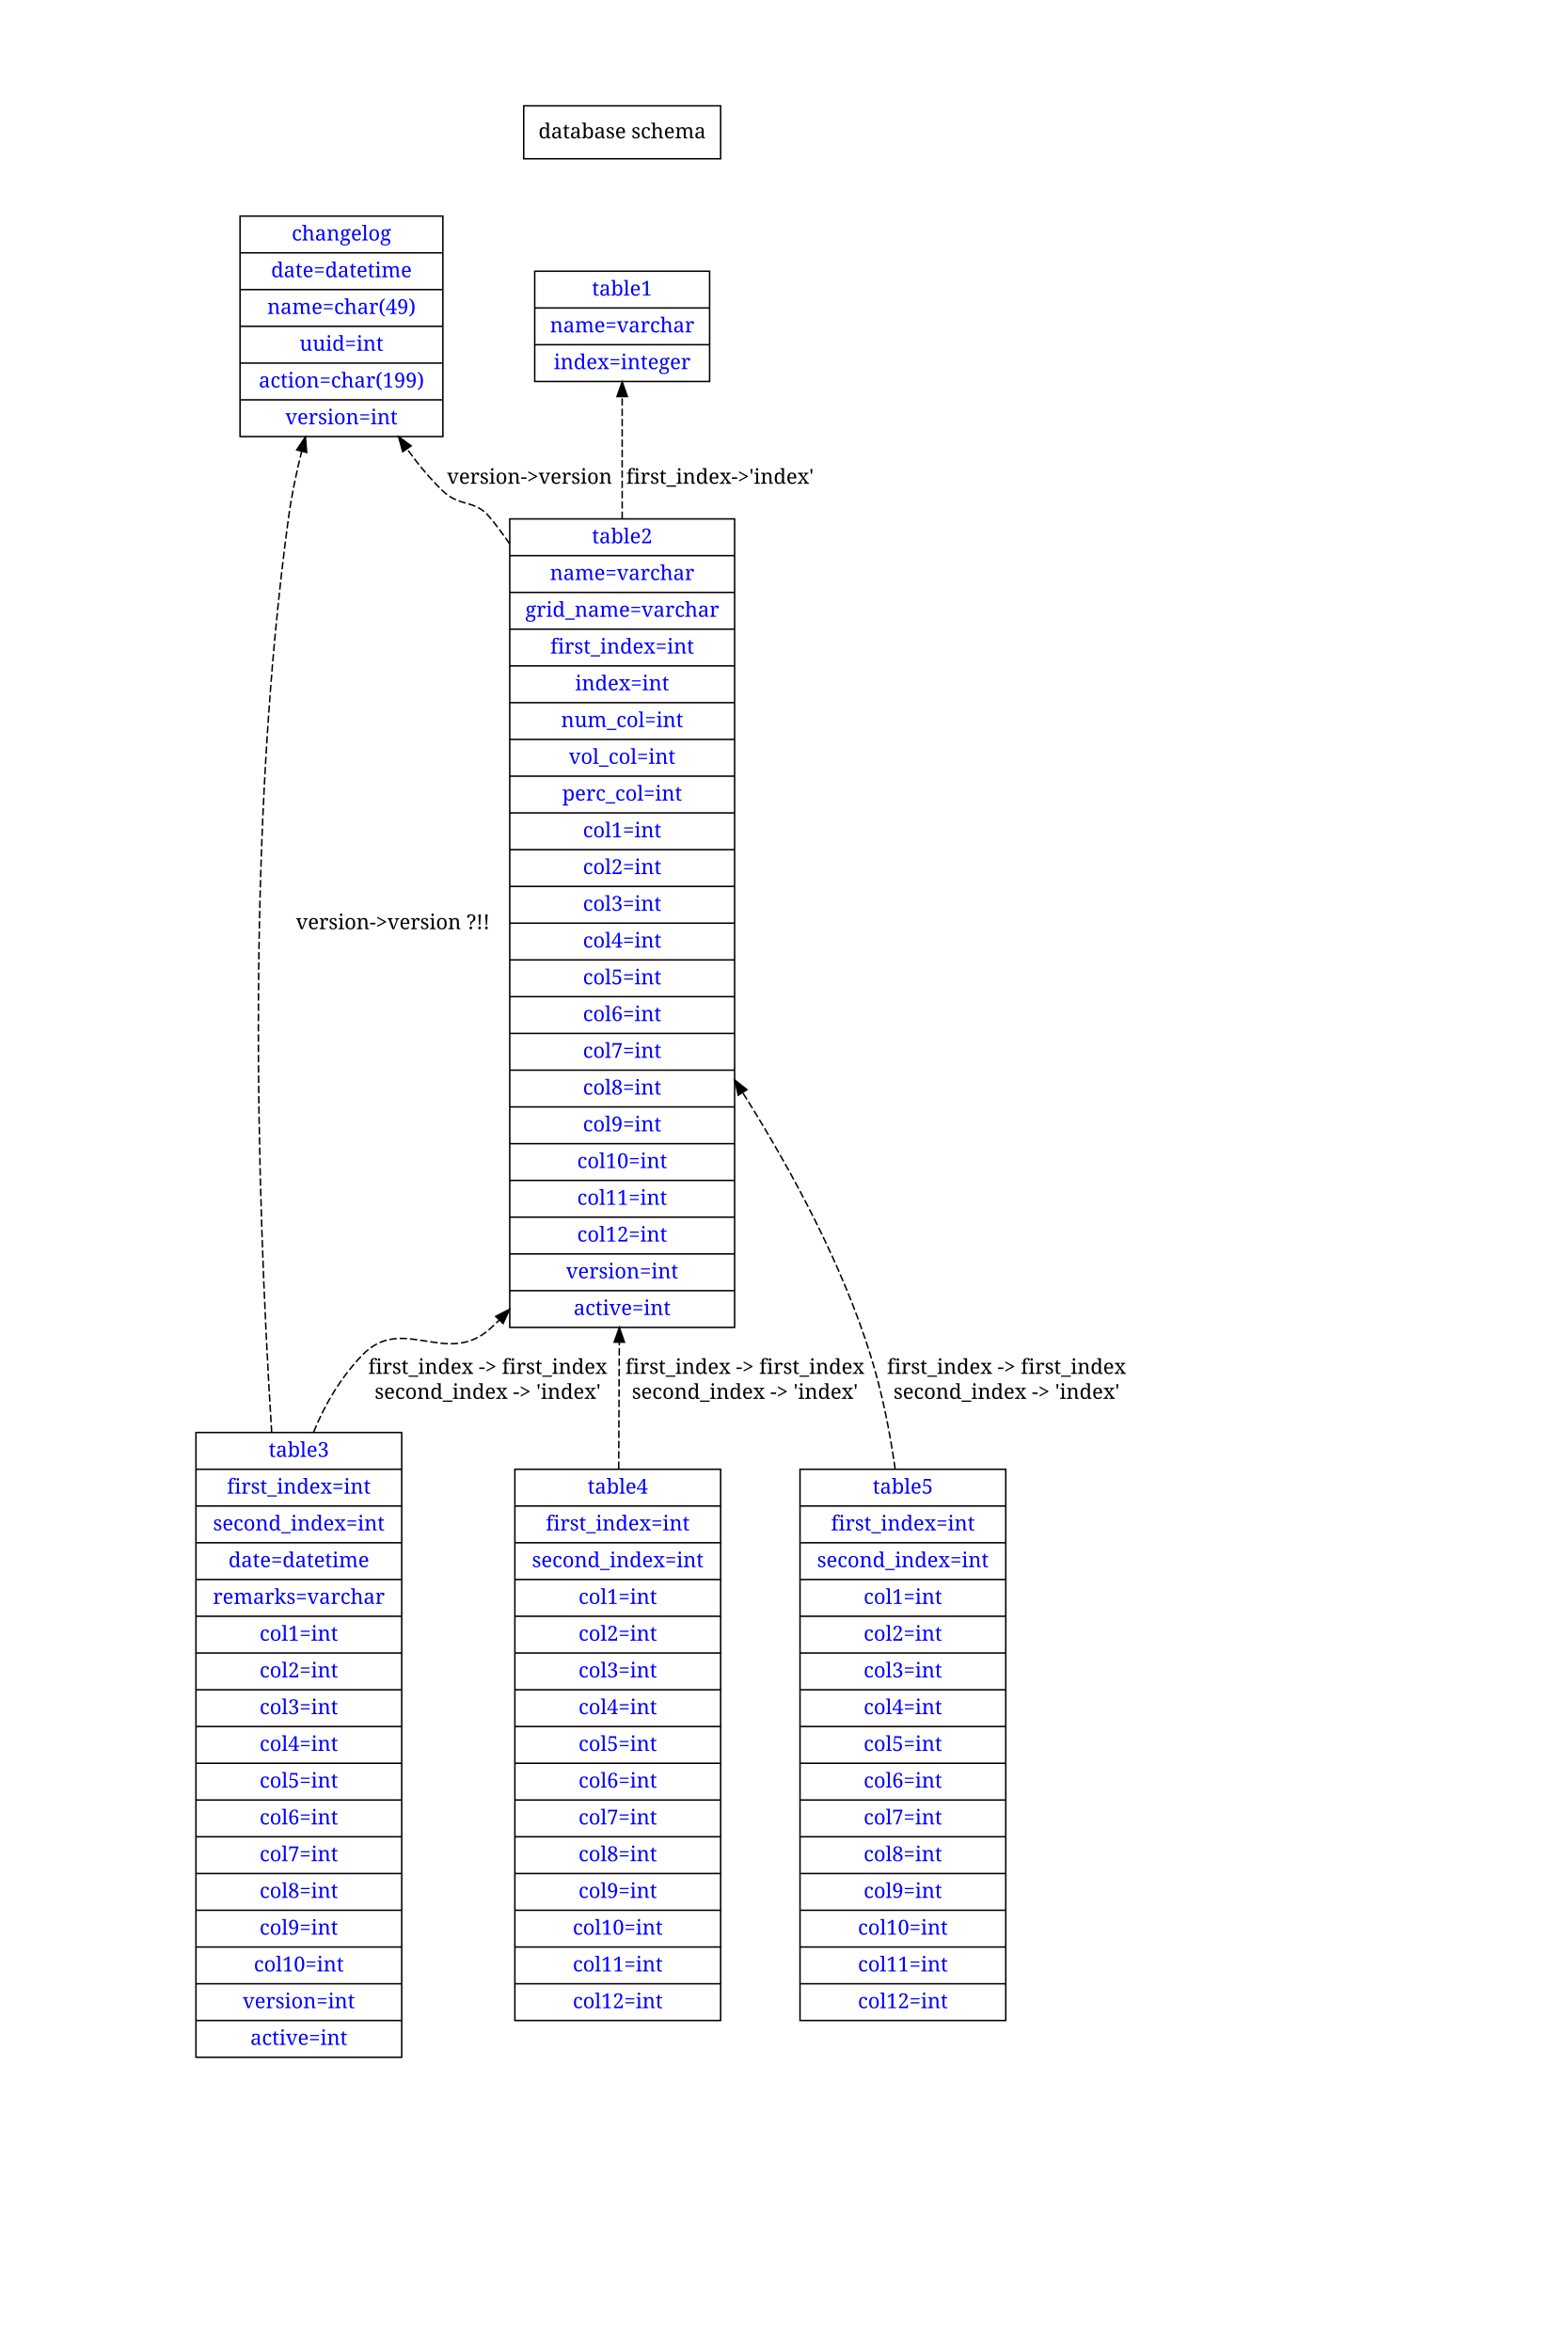
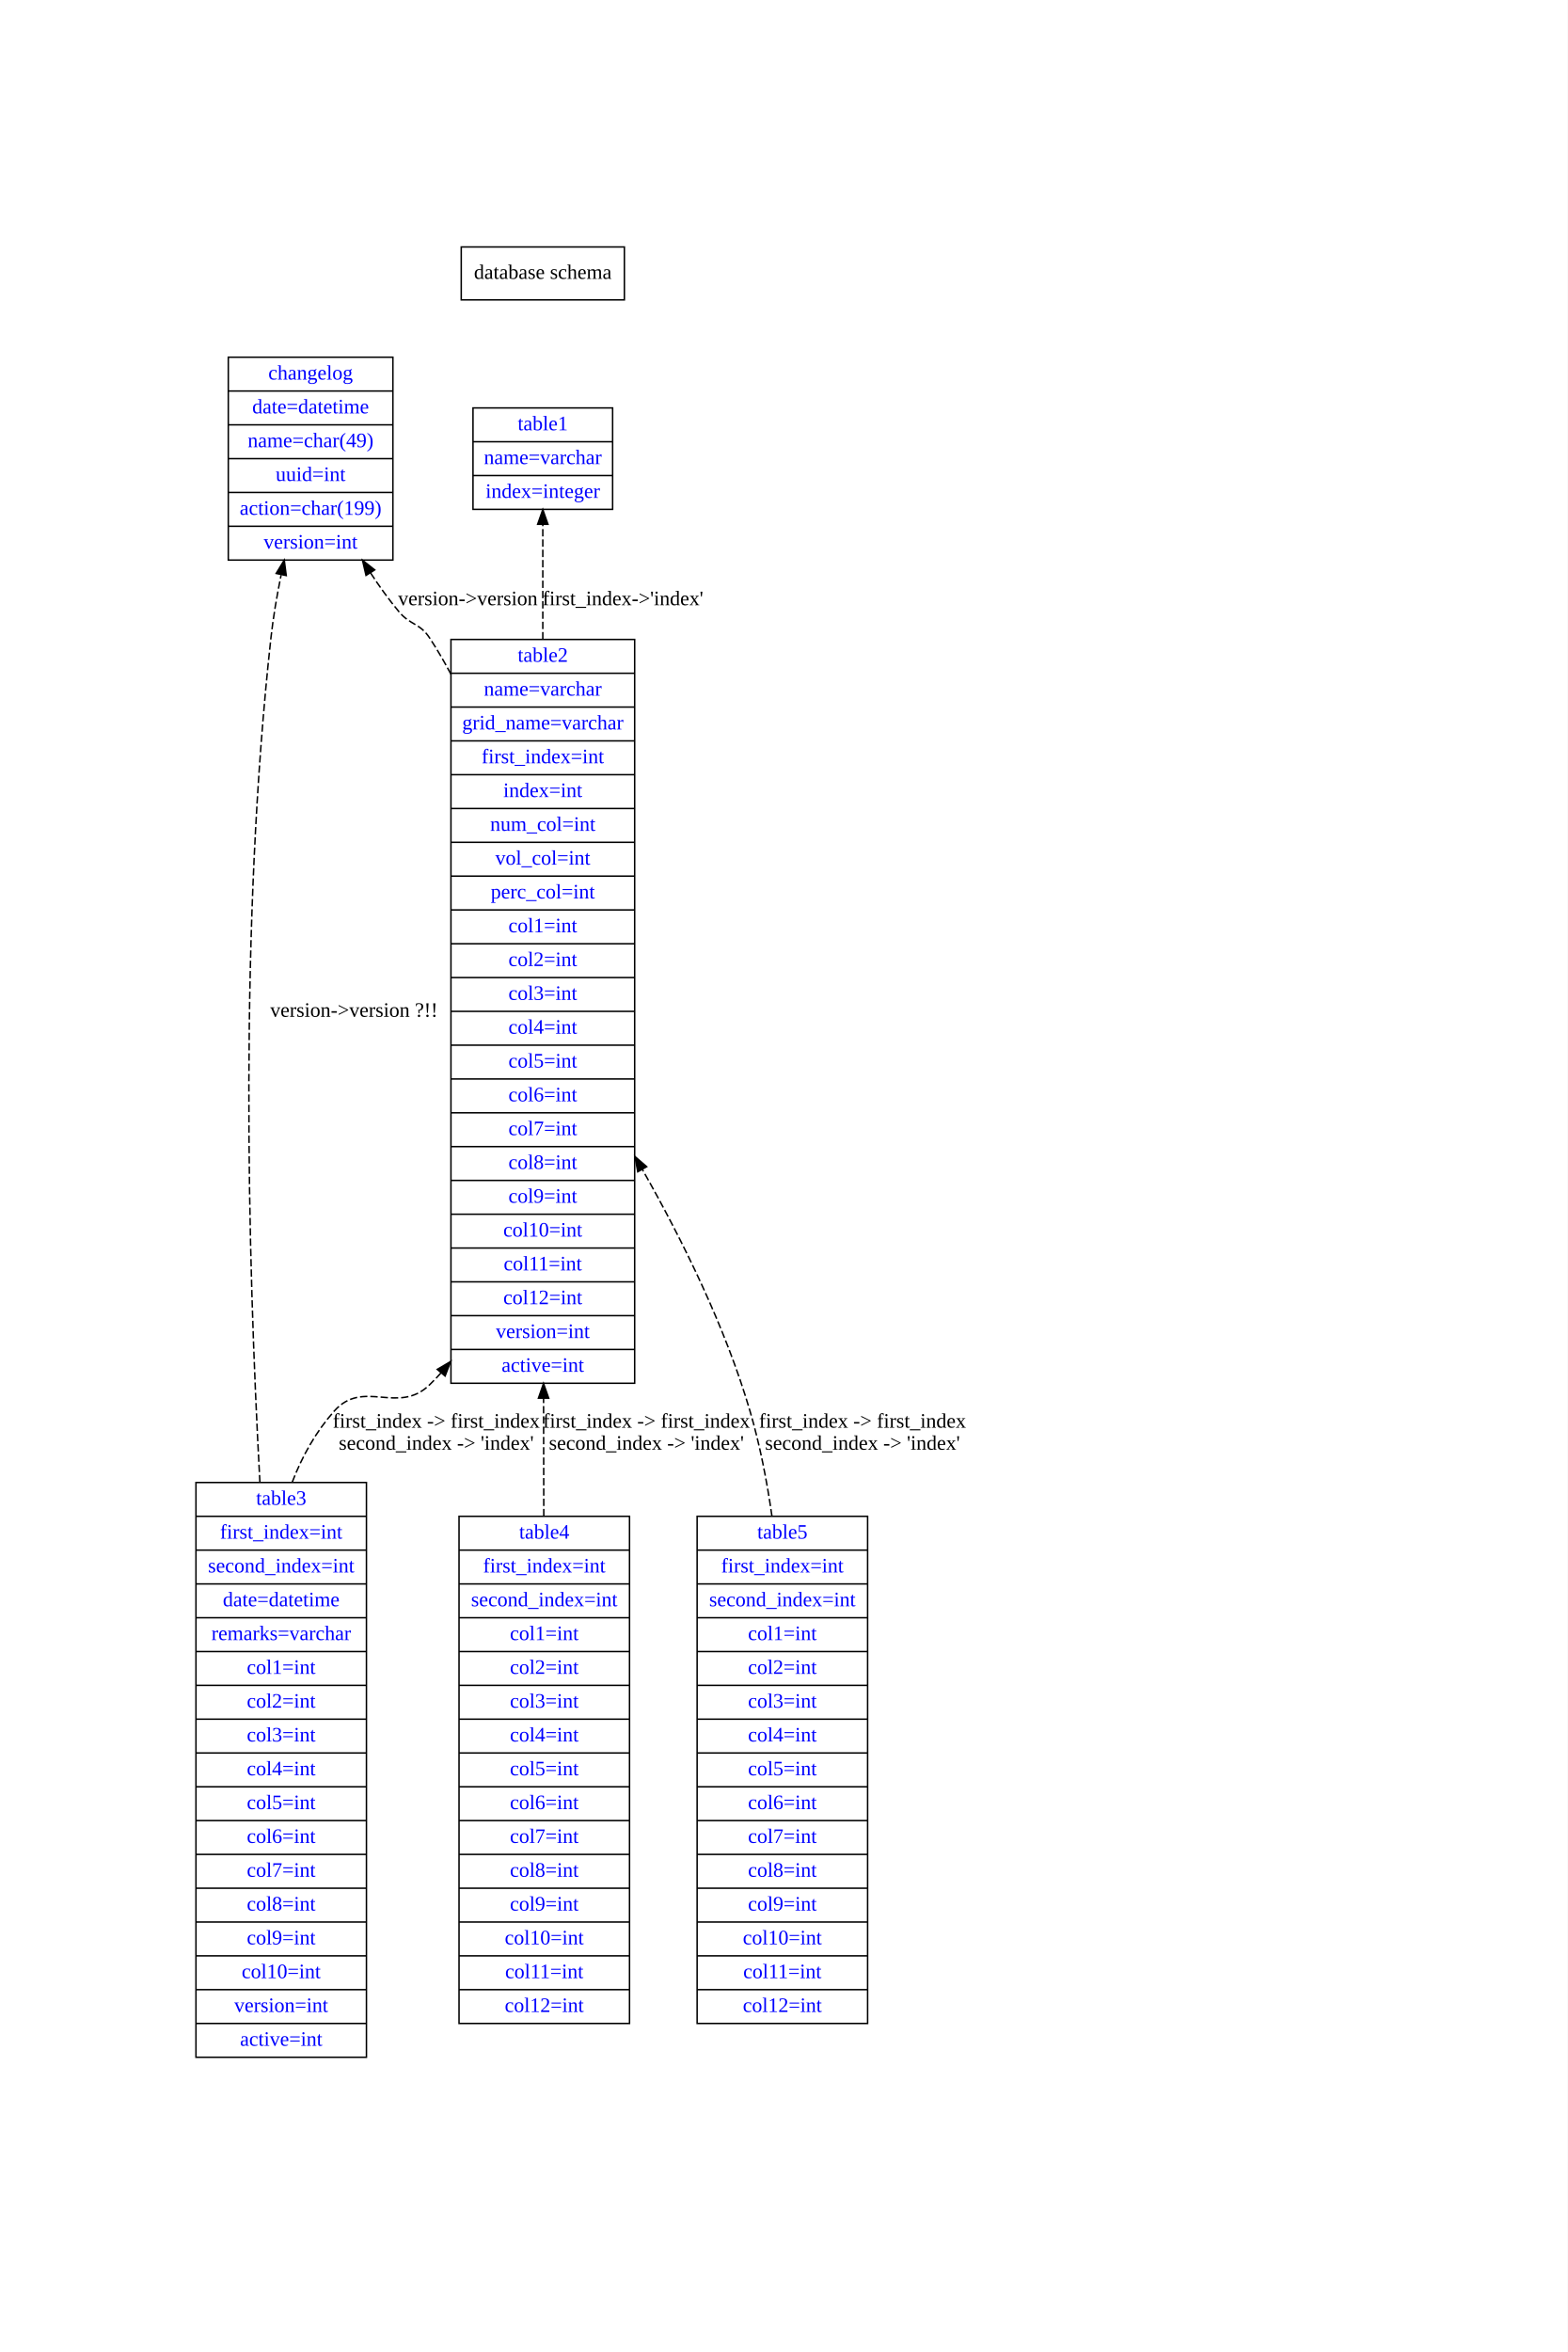
<svg xmlns="http://www.w3.org/2000/svg" width="800pt" height="1200pt" viewBox="0.00 0.00 800.00 1200.00">
-   <g id="graph1" class="graph" transform="scale(0.75 0.75) rotate(0) translate(133.333 1400)">
-     <polygon fill="white" stroke="white" points="-133.333,201 -133.333,-1400 934.333,-1400 934.333,201 -133.333,201" />
+   <g id="graph0" class="graph" transform="scale(0.75 0.75) rotate(0) translate(133.333 1400)">
+     <polygon fill="white" stroke="none" points="-133.333,200 -133.333,-1400 933.333,-1400 933.333,200 -133.333,200" />
    <g id="node1" class="node">
-       <polygon fill="none" stroke="black" points="357,-1328 223,-1328 223,-1292 357,-1292 357,-1328" />
-       <text text-anchor="middle" x="290" y="-1305.9" font-family="Times Roman,serif" font-size="14.00">database schema</text>
+       <polygon fill="none" stroke="black" points="291.5,-1232 180.5,-1232 180.5,-1196 291.5,-1196 291.5,-1232" />
+       <text text-anchor="middle" x="236" y="-1210.3" font-family="Times New Roman,serif" font-size="14.00">database schema</text>
    </g>
    <g id="node2" class="node">
-       <polygon fill="none" stroke="black" points="230.5,-1140.5 230.5,-1215.5 349.5,-1215.5 349.5,-1140.5 230.5,-1140.5" />
-       <text text-anchor="middle" x="290" y="-1198.9" font-family="Times Roman,serif" font-size="14.00" fill="blue">table1</text>
-       <polyline fill="none" stroke="black" points="230.5,-1190.5 349.5,-1190.5 " />
-       <text text-anchor="middle" x="290" y="-1173.9" font-family="Times Roman,serif" font-size="14.00" fill="blue">name=varchar</text>
-       <polyline fill="none" stroke="black" points="230.5,-1165.5 349.5,-1165.5 " />
-       <text text-anchor="middle" x="290" y="-1148.9" font-family="Times Roman,serif" font-size="14.00" fill="blue">index=integer</text>
+       <polygon fill="none" stroke="black" points="188.5,-1053.5 188.5,-1122.5 283.5,-1122.5 283.5,-1053.5 188.5,-1053.5" />
+       <text text-anchor="middle" x="236" y="-1107.3" font-family="Times New Roman,serif" font-size="14.00" fill="blue">table1</text>
+       <polyline fill="none" stroke="black" points="188.5,-1099.5 283.5,-1099.5 " />
+       <text text-anchor="middle" x="236" y="-1084.3" font-family="Times New Roman,serif" font-size="14.00" fill="blue">name=varchar</text>
+       <polyline fill="none" stroke="black" points="188.5,-1076.5 283.5,-1076.5 " />
+       <text text-anchor="middle" x="236" y="-1061.3" font-family="Times New Roman,serif" font-size="14.00" fill="blue">index=integer</text>
    </g>
    <g id="node3" class="node">
-       <polygon fill="none" stroke="black" points="213.5,-497 213.5,-1047 366.5,-1047 366.5,-497 213.5,-497" />
-       <text text-anchor="middle" x="290" y="-1030.4" font-family="Times Roman,serif" font-size="14.00" fill="blue">table2</text>
-       <polyline fill="none" stroke="black" points="213.5,-1022 366.5,-1022 " />
-       <text text-anchor="middle" x="290" y="-1005.4" font-family="Times Roman,serif" font-size="14.00" fill="blue">name=varchar</text>
-       <polyline fill="none" stroke="black" points="213.5,-997 366.5,-997 " />
-       <text text-anchor="middle" x="290" y="-980.4" font-family="Times Roman,serif" font-size="14.00" fill="blue">grid_name=varchar</text>
-       <polyline fill="none" stroke="black" points="213.5,-972 366.5,-972 " />
-       <text text-anchor="middle" x="290" y="-955.4" font-family="Times Roman,serif" font-size="14.00" fill="blue">first_index=int</text>
-       <polyline fill="none" stroke="black" points="213.5,-947 366.5,-947 " />
-       <text text-anchor="middle" x="290" y="-930.4" font-family="Times Roman,serif" font-size="14.00" fill="blue">index=int</text>
-       <polyline fill="none" stroke="black" points="213.5,-922 366.5,-922 " />
-       <text text-anchor="middle" x="290" y="-905.4" font-family="Times Roman,serif" font-size="14.00" fill="blue">num_col=int</text>
-       <polyline fill="none" stroke="black" points="213.5,-897 366.5,-897 " />
-       <text text-anchor="middle" x="290" y="-880.4" font-family="Times Roman,serif" font-size="14.00" fill="blue">vol_col=int</text>
-       <polyline fill="none" stroke="black" points="213.5,-872 366.5,-872 " />
-       <text text-anchor="middle" x="290" y="-855.4" font-family="Times Roman,serif" font-size="14.00" fill="blue">perc_col=int</text>
-       <polyline fill="none" stroke="black" points="213.5,-847 366.5,-847 " />
-       <text text-anchor="middle" x="290" y="-830.4" font-family="Times Roman,serif" font-size="14.00" fill="blue">col1=int</text>
-       <polyline fill="none" stroke="black" points="213.5,-822 366.5,-822 " />
-       <text text-anchor="middle" x="290" y="-805.4" font-family="Times Roman,serif" font-size="14.00" fill="blue">col2=int</text>
-       <polyline fill="none" stroke="black" points="213.5,-797 366.5,-797 " />
-       <text text-anchor="middle" x="290" y="-780.4" font-family="Times Roman,serif" font-size="14.00" fill="blue">col3=int</text>
-       <polyline fill="none" stroke="black" points="213.5,-772 366.5,-772 " />
-       <text text-anchor="middle" x="290" y="-755.4" font-family="Times Roman,serif" font-size="14.00" fill="blue">col4=int</text>
-       <polyline fill="none" stroke="black" points="213.5,-747 366.5,-747 " />
-       <text text-anchor="middle" x="290" y="-730.4" font-family="Times Roman,serif" font-size="14.00" fill="blue">col5=int</text>
-       <polyline fill="none" stroke="black" points="213.5,-722 366.5,-722 " />
-       <text text-anchor="middle" x="290" y="-705.4" font-family="Times Roman,serif" font-size="14.00" fill="blue">col6=int</text>
-       <polyline fill="none" stroke="black" points="213.5,-697 366.5,-697 " />
-       <text text-anchor="middle" x="290" y="-680.4" font-family="Times Roman,serif" font-size="14.00" fill="blue">col7=int</text>
-       <polyline fill="none" stroke="black" points="213.5,-672 366.5,-672 " />
-       <text text-anchor="middle" x="290" y="-655.4" font-family="Times Roman,serif" font-size="14.00" fill="blue">col8=int</text>
-       <polyline fill="none" stroke="black" points="213.5,-647 366.5,-647 " />
-       <text text-anchor="middle" x="290" y="-630.4" font-family="Times Roman,serif" font-size="14.00" fill="blue">col9=int</text>
-       <polyline fill="none" stroke="black" points="213.5,-622 366.5,-622 " />
-       <text text-anchor="middle" x="290" y="-605.4" font-family="Times Roman,serif" font-size="14.00" fill="blue">col10=int</text>
-       <polyline fill="none" stroke="black" points="213.5,-597 366.5,-597 " />
-       <text text-anchor="middle" x="290" y="-580.4" font-family="Times Roman,serif" font-size="14.00" fill="blue">col11=int</text>
-       <polyline fill="none" stroke="black" points="213.5,-572 366.5,-572 " />
-       <text text-anchor="middle" x="290" y="-555.4" font-family="Times Roman,serif" font-size="14.00" fill="blue">col12=int</text>
-       <polyline fill="none" stroke="black" points="213.5,-547 366.5,-547 " />
-       <text text-anchor="middle" x="290" y="-530.4" font-family="Times Roman,serif" font-size="14.00" fill="blue">version=int</text>
-       <polyline fill="none" stroke="black" points="213.5,-522 366.5,-522 " />
-       <text text-anchor="middle" x="290" y="-505.4" font-family="Times Roman,serif" font-size="14.00" fill="blue">active=int</text>
-     </g>
-     <g id="edge8" class="edge">
-       <path fill="none" stroke="black" stroke-dasharray="5,2" d="M290,-1047.02C290,-1078.58 290,-1107.46 290,-1130.03" />
-       <polygon fill="black" stroke="black" points="286.5,-1130.27 290,-1140.27 293.5,-1130.27 286.5,-1130.27" />
-       <text text-anchor="middle" x="356.5" y="-1070.9" font-family="Times Roman,serif" font-size="14.00">first_index-&gt;'index'</text>
+       <polygon fill="none" stroke="black" points="173.5,-459 173.5,-965 298.5,-965 298.5,-459 173.5,-459" />
+       <text text-anchor="middle" x="236" y="-949.8" font-family="Times New Roman,serif" font-size="14.00" fill="blue">table2</text>
+       <polyline fill="none" stroke="black" points="173.5,-942 298.5,-942 " />
+       <text text-anchor="middle" x="236" y="-926.8" font-family="Times New Roman,serif" font-size="14.00" fill="blue">name=varchar</text>
+       <polyline fill="none" stroke="black" points="173.5,-919 298.5,-919 " />
+       <text text-anchor="middle" x="236" y="-903.8" font-family="Times New Roman,serif" font-size="14.00" fill="blue">grid_name=varchar</text>
+       <polyline fill="none" stroke="black" points="173.5,-896 298.5,-896 " />
+       <text text-anchor="middle" x="236" y="-880.8" font-family="Times New Roman,serif" font-size="14.00" fill="blue">first_index=int</text>
+       <polyline fill="none" stroke="black" points="173.5,-873 298.5,-873 " />
+       <text text-anchor="middle" x="236" y="-857.8" font-family="Times New Roman,serif" font-size="14.00" fill="blue">index=int</text>
+       <polyline fill="none" stroke="black" points="173.5,-850 298.5,-850 " />
+       <text text-anchor="middle" x="236" y="-834.8" font-family="Times New Roman,serif" font-size="14.00" fill="blue">num_col=int</text>
+       <polyline fill="none" stroke="black" points="173.5,-827 298.5,-827 " />
+       <text text-anchor="middle" x="236" y="-811.8" font-family="Times New Roman,serif" font-size="14.00" fill="blue">vol_col=int</text>
+       <polyline fill="none" stroke="black" points="173.5,-804 298.5,-804 " />
+       <text text-anchor="middle" x="236" y="-788.8" font-family="Times New Roman,serif" font-size="14.00" fill="blue">perc_col=int</text>
+       <polyline fill="none" stroke="black" points="173.5,-781 298.5,-781 " />
+       <text text-anchor="middle" x="236" y="-765.8" font-family="Times New Roman,serif" font-size="14.00" fill="blue">col1=int</text>
+       <polyline fill="none" stroke="black" points="173.5,-758 298.5,-758 " />
+       <text text-anchor="middle" x="236" y="-742.8" font-family="Times New Roman,serif" font-size="14.00" fill="blue">col2=int</text>
+       <polyline fill="none" stroke="black" points="173.5,-735 298.5,-735 " />
+       <text text-anchor="middle" x="236" y="-719.8" font-family="Times New Roman,serif" font-size="14.00" fill="blue">col3=int</text>
+       <polyline fill="none" stroke="black" points="173.5,-712 298.5,-712 " />
+       <text text-anchor="middle" x="236" y="-696.8" font-family="Times New Roman,serif" font-size="14.00" fill="blue">col4=int</text>
+       <polyline fill="none" stroke="black" points="173.5,-689 298.5,-689 " />
+       <text text-anchor="middle" x="236" y="-673.8" font-family="Times New Roman,serif" font-size="14.00" fill="blue">col5=int</text>
+       <polyline fill="none" stroke="black" points="173.5,-666 298.5,-666 " />
+       <text text-anchor="middle" x="236" y="-650.8" font-family="Times New Roman,serif" font-size="14.00" fill="blue">col6=int</text>
+       <polyline fill="none" stroke="black" points="173.5,-643 298.5,-643 " />
+       <text text-anchor="middle" x="236" y="-627.8" font-family="Times New Roman,serif" font-size="14.00" fill="blue">col7=int</text>
+       <polyline fill="none" stroke="black" points="173.5,-620 298.5,-620 " />
+       <text text-anchor="middle" x="236" y="-604.8" font-family="Times New Roman,serif" font-size="14.00" fill="blue">col8=int</text>
+       <polyline fill="none" stroke="black" points="173.5,-597 298.5,-597 " />
+       <text text-anchor="middle" x="236" y="-581.8" font-family="Times New Roman,serif" font-size="14.00" fill="blue">col9=int</text>
+       <polyline fill="none" stroke="black" points="173.5,-574 298.5,-574 " />
+       <text text-anchor="middle" x="236" y="-558.8" font-family="Times New Roman,serif" font-size="14.00" fill="blue">col10=int</text>
+       <polyline fill="none" stroke="black" points="173.5,-551 298.5,-551 " />
+       <text text-anchor="middle" x="236" y="-535.8" font-family="Times New Roman,serif" font-size="14.00" fill="blue">col11=int</text>
+       <polyline fill="none" stroke="black" points="173.5,-528 298.5,-528 " />
+       <text text-anchor="middle" x="236" y="-512.8" font-family="Times New Roman,serif" font-size="14.00" fill="blue">col12=int</text>
+       <polyline fill="none" stroke="black" points="173.5,-505 298.5,-505 " />
+       <text text-anchor="middle" x="236" y="-489.8" font-family="Times New Roman,serif" font-size="14.00" fill="blue">version=int</text>
+       <polyline fill="none" stroke="black" points="173.5,-482 298.5,-482 " />
+       <text text-anchor="middle" x="236" y="-466.8" font-family="Times New Roman,serif" font-size="14.00" fill="blue">active=int</text>
+     </g>
+     <g id="edge4" class="edge">
+       <path fill="none" stroke="black" stroke-dasharray="5,2" d="M236,-965.056C236,-994.793 236,-1022.02 236,-1043.17" />
+       <polygon fill="black" stroke="black" points="232.5,-1043.35 236,-1053.35 239.5,-1043.35 232.5,-1043.35" />
+       <text text-anchor="middle" x="290.5" y="-988.3" font-family="Times New Roman,serif" font-size="14.00">first_index-&gt;'index'</text>
    </g>
    <g id="node7" class="node">
-       <polygon fill="none" stroke="black" points="30,-1103 30,-1253 168,-1253 168,-1103 30,-1103" />
-       <text text-anchor="middle" x="99" y="-1236.4" font-family="Times Roman,serif" font-size="14.00" fill="blue">changelog</text>
-       <polyline fill="none" stroke="black" points="30,-1228 168,-1228 " />
-       <text text-anchor="middle" x="99" y="-1211.4" font-family="Times Roman,serif" font-size="14.00" fill="blue">date=datetime</text>
-       <polyline fill="none" stroke="black" points="30,-1203 168,-1203 " />
-       <text text-anchor="middle" x="99" y="-1186.4" font-family="Times Roman,serif" font-size="14.00" fill="blue">name=char(49)</text>
-       <polyline fill="none" stroke="black" points="30,-1178 168,-1178 " />
-       <text text-anchor="middle" x="99" y="-1161.4" font-family="Times Roman,serif" font-size="14.00" fill="blue">uuid=int</text>
-       <polyline fill="none" stroke="black" points="30,-1153 168,-1153 " />
-       <text text-anchor="middle" x="99" y="-1136.4" font-family="Times Roman,serif" font-size="14.00" fill="blue">action=char(199)</text>
-       <polyline fill="none" stroke="black" points="30,-1128 168,-1128 " />
-       <text text-anchor="middle" x="99" y="-1111.4" font-family="Times Roman,serif" font-size="14.00" fill="blue">version=int</text>
-     </g>
-     <g id="edge10" class="edge">
-       <path fill="none" stroke="black" stroke-dasharray="5,2" d="M213.42,-1030.04C209.183,-1036.25 204.714,-1042.25 200,-1048 189.653,-1060.62 179.766,-1054.69 168,-1066 159.164,-1074.49 151.001,-1084.34 143.617,-1094.61" />
-       <polygon fill="black" stroke="black" points="140.68,-1092.71 137.864,-1102.92 146.435,-1096.69 140.68,-1092.71" />
-       <text text-anchor="middle" x="227" y="-1070.9" font-family="Times Roman,serif" font-size="14.00">version-&gt;version</text>
+       <polygon fill="none" stroke="black" points="22,-1019 22,-1157 134,-1157 134,-1019 22,-1019" />
+       <text text-anchor="middle" x="78" y="-1141.8" font-family="Times New Roman,serif" font-size="14.00" fill="blue">changelog</text>
+       <polyline fill="none" stroke="black" points="22,-1134 134,-1134 " />
+       <text text-anchor="middle" x="78" y="-1118.8" font-family="Times New Roman,serif" font-size="14.00" fill="blue">date=datetime</text>
+       <polyline fill="none" stroke="black" points="22,-1111 134,-1111 " />
+       <text text-anchor="middle" x="78" y="-1095.8" font-family="Times New Roman,serif" font-size="14.00" fill="blue">name=char(49)</text>
+       <polyline fill="none" stroke="black" points="22,-1088 134,-1088 " />
+       <text text-anchor="middle" x="78" y="-1072.8" font-family="Times New Roman,serif" font-size="14.00" fill="blue">uuid=int</text>
+       <polyline fill="none" stroke="black" points="22,-1065 134,-1065 " />
+       <text text-anchor="middle" x="78" y="-1049.8" font-family="Times New Roman,serif" font-size="14.00" fill="blue">action=char(199)</text>
+       <polyline fill="none" stroke="black" points="22,-1042 134,-1042 " />
+       <text text-anchor="middle" x="78" y="-1026.8" font-family="Times New Roman,serif" font-size="14.00" fill="blue">version=int</text>
+     </g>
+     <g id="edge5" class="edge">
+       <path fill="none" stroke="black" stroke-dasharray="5,2" d="M173.473,-941.39C168.967,-949.881 164.149,-958.121 159,-966 152.276,-976.29 145.87,-974.557 138,-984 131.203,-992.155 124.721,-1001.18 118.701,-1010.39" />
+       <polygon fill="black" stroke="black" points="115.711,-1008.57 113.306,-1018.89 121.621,-1012.32 115.711,-1008.57" />
+       <text text-anchor="middle" x="185" y="-988.3" font-family="Times New Roman,serif" font-size="14.00">version-&gt;version</text>
    </g>
    <g id="node4" class="node">
-       <polygon fill="none" stroke="black" points="0,-0.5 0,-425.5 140,-425.5 140,-0.5 0,-0.5" />
-       <text text-anchor="middle" x="70" y="-408.9" font-family="Times Roman,serif" font-size="14.00" fill="blue">table3</text>
-       <polyline fill="none" stroke="black" points="0,-400.5 140,-400.5 " />
-       <text text-anchor="middle" x="70" y="-383.9" font-family="Times Roman,serif" font-size="14.00" fill="blue">first_index=int</text>
-       <polyline fill="none" stroke="black" points="0,-375.5 140,-375.5 " />
-       <text text-anchor="middle" x="70" y="-358.9" font-family="Times Roman,serif" font-size="14.00" fill="blue">second_index=int</text>
-       <polyline fill="none" stroke="black" points="0,-350.5 140,-350.5 " />
-       <text text-anchor="middle" x="70" y="-333.9" font-family="Times Roman,serif" font-size="14.00" fill="blue">date=datetime</text>
-       <polyline fill="none" stroke="black" points="0,-325.5 140,-325.5 " />
-       <text text-anchor="middle" x="70" y="-308.9" font-family="Times Roman,serif" font-size="14.00" fill="blue">remarks=varchar</text>
-       <polyline fill="none" stroke="black" points="0,-300.5 140,-300.5 " />
-       <text text-anchor="middle" x="70" y="-283.9" font-family="Times Roman,serif" font-size="14.00" fill="blue">col1=int</text>
-       <polyline fill="none" stroke="black" points="0,-275.5 140,-275.5 " />
-       <text text-anchor="middle" x="70" y="-258.9" font-family="Times Roman,serif" font-size="14.00" fill="blue">col2=int</text>
-       <polyline fill="none" stroke="black" points="0,-250.5 140,-250.5 " />
-       <text text-anchor="middle" x="70" y="-233.9" font-family="Times Roman,serif" font-size="14.00" fill="blue">col3=int</text>
-       <polyline fill="none" stroke="black" points="0,-225.5 140,-225.5 " />
-       <text text-anchor="middle" x="70" y="-208.9" font-family="Times Roman,serif" font-size="14.00" fill="blue">col4=int</text>
-       <polyline fill="none" stroke="black" points="0,-200.5 140,-200.5 " />
-       <text text-anchor="middle" x="70" y="-183.9" font-family="Times Roman,serif" font-size="14.00" fill="blue">col5=int</text>
-       <polyline fill="none" stroke="black" points="0,-175.5 140,-175.5 " />
-       <text text-anchor="middle" x="70" y="-158.9" font-family="Times Roman,serif" font-size="14.00" fill="blue">col6=int</text>
-       <polyline fill="none" stroke="black" points="0,-150.5 140,-150.5 " />
-       <text text-anchor="middle" x="70" y="-133.9" font-family="Times Roman,serif" font-size="14.00" fill="blue">col7=int</text>
-       <polyline fill="none" stroke="black" points="0,-125.5 140,-125.5 " />
-       <text text-anchor="middle" x="70" y="-108.9" font-family="Times Roman,serif" font-size="14.00" fill="blue">col8=int</text>
-       <polyline fill="none" stroke="black" points="0,-100.5 140,-100.5 " />
-       <text text-anchor="middle" x="70" y="-83.9" font-family="Times Roman,serif" font-size="14.00" fill="blue">col9=int</text>
-       <polyline fill="none" stroke="black" points="0,-75.5 140,-75.5 " />
-       <text text-anchor="middle" x="70" y="-58.9" font-family="Times Roman,serif" font-size="14.00" fill="blue">col10=int</text>
-       <polyline fill="none" stroke="black" points="0,-50.5 140,-50.5 " />
-       <text text-anchor="middle" x="70" y="-33.9" font-family="Times Roman,serif" font-size="14.00" fill="blue">version=int</text>
-       <polyline fill="none" stroke="black" points="0,-25.5 140,-25.5 " />
-       <text text-anchor="middle" x="70" y="-8.9" font-family="Times Roman,serif" font-size="14.00" fill="blue">active=int</text>
+       <polygon fill="none" stroke="black" points="0,-0.5 0,-391.5 116,-391.5 116,-0.5 0,-0.5" />
+       <text text-anchor="middle" x="58" y="-376.3" font-family="Times New Roman,serif" font-size="14.00" fill="blue">table3</text>
+       <polyline fill="none" stroke="black" points="0,-368.5 116,-368.5 " />
+       <text text-anchor="middle" x="58" y="-353.3" font-family="Times New Roman,serif" font-size="14.00" fill="blue">first_index=int</text>
+       <polyline fill="none" stroke="black" points="0,-345.5 116,-345.5 " />
+       <text text-anchor="middle" x="58" y="-330.3" font-family="Times New Roman,serif" font-size="14.00" fill="blue">second_index=int</text>
+       <polyline fill="none" stroke="black" points="0,-322.5 116,-322.5 " />
+       <text text-anchor="middle" x="58" y="-307.3" font-family="Times New Roman,serif" font-size="14.00" fill="blue">date=datetime</text>
+       <polyline fill="none" stroke="black" points="0,-299.5 116,-299.5 " />
+       <text text-anchor="middle" x="58" y="-284.3" font-family="Times New Roman,serif" font-size="14.00" fill="blue">remarks=varchar</text>
+       <polyline fill="none" stroke="black" points="0,-276.5 116,-276.5 " />
+       <text text-anchor="middle" x="58" y="-261.3" font-family="Times New Roman,serif" font-size="14.00" fill="blue">col1=int</text>
+       <polyline fill="none" stroke="black" points="0,-253.5 116,-253.5 " />
+       <text text-anchor="middle" x="58" y="-238.3" font-family="Times New Roman,serif" font-size="14.00" fill="blue">col2=int</text>
+       <polyline fill="none" stroke="black" points="0,-230.5 116,-230.5 " />
+       <text text-anchor="middle" x="58" y="-215.3" font-family="Times New Roman,serif" font-size="14.00" fill="blue">col3=int</text>
+       <polyline fill="none" stroke="black" points="0,-207.5 116,-207.5 " />
+       <text text-anchor="middle" x="58" y="-192.3" font-family="Times New Roman,serif" font-size="14.00" fill="blue">col4=int</text>
+       <polyline fill="none" stroke="black" points="0,-184.5 116,-184.5 " />
+       <text text-anchor="middle" x="58" y="-169.3" font-family="Times New Roman,serif" font-size="14.00" fill="blue">col5=int</text>
+       <polyline fill="none" stroke="black" points="0,-161.5 116,-161.5 " />
+       <text text-anchor="middle" x="58" y="-146.3" font-family="Times New Roman,serif" font-size="14.00" fill="blue">col6=int</text>
+       <polyline fill="none" stroke="black" points="0,-138.5 116,-138.5 " />
+       <text text-anchor="middle" x="58" y="-123.3" font-family="Times New Roman,serif" font-size="14.00" fill="blue">col7=int</text>
+       <polyline fill="none" stroke="black" points="0,-115.5 116,-115.5 " />
+       <text text-anchor="middle" x="58" y="-100.3" font-family="Times New Roman,serif" font-size="14.00" fill="blue">col8=int</text>
+       <polyline fill="none" stroke="black" points="0,-92.5 116,-92.5 " />
+       <text text-anchor="middle" x="58" y="-77.3" font-family="Times New Roman,serif" font-size="14.00" fill="blue">col9=int</text>
+       <polyline fill="none" stroke="black" points="0,-69.5 116,-69.5 " />
+       <text text-anchor="middle" x="58" y="-54.3" font-family="Times New Roman,serif" font-size="14.00" fill="blue">col10=int</text>
+       <polyline fill="none" stroke="black" points="0,-46.5 116,-46.5 " />
+       <text text-anchor="middle" x="58" y="-31.3" font-family="Times New Roman,serif" font-size="14.00" fill="blue">version=int</text>
+       <polyline fill="none" stroke="black" points="0,-23.5 116,-23.5 " />
+       <text text-anchor="middle" x="58" y="-8.3" font-family="Times New Roman,serif" font-size="14.00" fill="blue">active=int</text>
+     </g>
+     <g id="edge3" class="edge">
+       <path fill="none" stroke="black" stroke-dasharray="5,2" d="M65.492,-391.707C72.248,-409.348 81.502,-425.86 94,-440 113.853,-462.46 137.537,-437.073 159,-458 161.707,-460.639 164.319,-463.371 166.841,-466.185" />
+       <polygon fill="black" stroke="black" points="164.173,-468.451 173.304,-473.824 169.517,-463.929 164.173,-468.451" />
+       <text text-anchor="middle" x="163.5" y="-428.8" font-family="Times New Roman,serif" font-size="14.00">first_index -&gt; first_index</text>
+       <text text-anchor="middle" x="163.5" y="-413.8" font-family="Times New Roman,serif" font-size="14.00">second_index -&gt; 'index'</text>
    </g>
    <g id="edge6" class="edge">
-       <path fill="none" stroke="black" stroke-dasharray="5,2" d="M80.046,-425.767C87.876,-445.042 98.573,-462.937 113,-478 140.312,-506.516 170.571,-469.674 200,-496 202.201,-497.969 204.348,-499.992 206.443,-502.067" />
-       <polygon fill="black" stroke="black" points="203.927,-504.5 213.367,-509.31 208.988,-499.663 203.927,-504.5" />
-       <text text-anchor="middle" x="198.5" y="-465.4" font-family="Times Roman,serif" font-size="14.00">first_index -&gt; first_index</text>
-       <text text-anchor="middle" x="198.5" y="-448.4" font-family="Times Roman,serif" font-size="14.00">second_index -&gt; 'index'</text>
-     </g>
-     <g id="edge12" class="edge">
-       <path fill="none" stroke="black" stroke-dasharray="5,2" d="M51.528,-425.543C40.815,-594.931 34.424,-837.733 63,-1048 65.005,-1062.75 68.234,-1078.2 71.956,-1093.08" />
-       <polygon fill="black" stroke="black" points="68.569,-1093.96 74.465,-1102.76 75.345,-1092.2 68.569,-1093.96" />
-       <text text-anchor="middle" x="134" y="-767.9" font-family="Times Roman,serif" font-size="14.00">version-&gt;version ?!!</text>
+       <path fill="none" stroke="black" stroke-dasharray="5,2" d="M43.514,-391.613C34.971,-547.461 29.554,-771.416 51,-966 52.537,-979.945 55.041,-994.632 57.921,-1008.78" />
+       <polygon fill="black" stroke="black" points="54.583,-1009.91 60.076,-1018.97 61.431,-1008.46 54.583,-1009.91" />
+       <text text-anchor="middle" x="107.5" y="-708.3" font-family="Times New Roman,serif" font-size="14.00">version-&gt;version ?!!</text>
    </g>
    <g id="node5" class="node">
-       <polygon fill="none" stroke="black" points="217,-25.5 217,-400.5 357,-400.5 357,-25.5 217,-25.5" />
-       <text text-anchor="middle" x="287" y="-383.9" font-family="Times Roman,serif" font-size="14.00" fill="blue">table4</text>
-       <polyline fill="none" stroke="black" points="217,-375.5 357,-375.5 " />
-       <text text-anchor="middle" x="287" y="-358.9" font-family="Times Roman,serif" font-size="14.00" fill="blue">first_index=int</text>
-       <polyline fill="none" stroke="black" points="217,-350.5 357,-350.5 " />
-       <text text-anchor="middle" x="287" y="-333.9" font-family="Times Roman,serif" font-size="14.00" fill="blue">second_index=int</text>
-       <polyline fill="none" stroke="black" points="217,-325.5 357,-325.5 " />
-       <text text-anchor="middle" x="287" y="-308.9" font-family="Times Roman,serif" font-size="14.00" fill="blue">col1=int</text>
-       <polyline fill="none" stroke="black" points="217,-300.5 357,-300.5 " />
-       <text text-anchor="middle" x="287" y="-283.9" font-family="Times Roman,serif" font-size="14.00" fill="blue">col2=int</text>
-       <polyline fill="none" stroke="black" points="217,-275.5 357,-275.5 " />
-       <text text-anchor="middle" x="287" y="-258.9" font-family="Times Roman,serif" font-size="14.00" fill="blue">col3=int</text>
-       <polyline fill="none" stroke="black" points="217,-250.5 357,-250.5 " />
-       <text text-anchor="middle" x="287" y="-233.9" font-family="Times Roman,serif" font-size="14.00" fill="blue">col4=int</text>
-       <polyline fill="none" stroke="black" points="217,-225.5 357,-225.5 " />
-       <text text-anchor="middle" x="287" y="-208.9" font-family="Times Roman,serif" font-size="14.00" fill="blue">col5=int</text>
-       <polyline fill="none" stroke="black" points="217,-200.5 357,-200.5 " />
-       <text text-anchor="middle" x="287" y="-183.9" font-family="Times Roman,serif" font-size="14.00" fill="blue">col6=int</text>
-       <polyline fill="none" stroke="black" points="217,-175.5 357,-175.5 " />
-       <text text-anchor="middle" x="287" y="-158.9" font-family="Times Roman,serif" font-size="14.00" fill="blue">col7=int</text>
-       <polyline fill="none" stroke="black" points="217,-150.5 357,-150.5 " />
-       <text text-anchor="middle" x="287" y="-133.9" font-family="Times Roman,serif" font-size="14.00" fill="blue">col8=int</text>
-       <polyline fill="none" stroke="black" points="217,-125.5 357,-125.5 " />
-       <text text-anchor="middle" x="287" y="-108.9" font-family="Times Roman,serif" font-size="14.00" fill="blue">col9=int</text>
-       <polyline fill="none" stroke="black" points="217,-100.5 357,-100.5 " />
-       <text text-anchor="middle" x="287" y="-83.9" font-family="Times Roman,serif" font-size="14.00" fill="blue">col10=int</text>
-       <polyline fill="none" stroke="black" points="217,-75.5 357,-75.5 " />
-       <text text-anchor="middle" x="287" y="-58.9" font-family="Times Roman,serif" font-size="14.00" fill="blue">col11=int</text>
-       <polyline fill="none" stroke="black" points="217,-50.5 357,-50.5 " />
-       <text text-anchor="middle" x="287" y="-33.9" font-family="Times Roman,serif" font-size="14.00" fill="blue">col12=int</text>
+       <polygon fill="none" stroke="black" points="179,-23.5 179,-368.5 295,-368.5 295,-23.5 179,-23.5" />
+       <text text-anchor="middle" x="237" y="-353.3" font-family="Times New Roman,serif" font-size="14.00" fill="blue">table4</text>
+       <polyline fill="none" stroke="black" points="179,-345.5 295,-345.5 " />
+       <text text-anchor="middle" x="237" y="-330.3" font-family="Times New Roman,serif" font-size="14.00" fill="blue">first_index=int</text>
+       <polyline fill="none" stroke="black" points="179,-322.5 295,-322.5 " />
+       <text text-anchor="middle" x="237" y="-307.3" font-family="Times New Roman,serif" font-size="14.00" fill="blue">second_index=int</text>
+       <polyline fill="none" stroke="black" points="179,-299.5 295,-299.5 " />
+       <text text-anchor="middle" x="237" y="-284.3" font-family="Times New Roman,serif" font-size="14.00" fill="blue">col1=int</text>
+       <polyline fill="none" stroke="black" points="179,-276.5 295,-276.5 " />
+       <text text-anchor="middle" x="237" y="-261.3" font-family="Times New Roman,serif" font-size="14.00" fill="blue">col2=int</text>
+       <polyline fill="none" stroke="black" points="179,-253.5 295,-253.5 " />
+       <text text-anchor="middle" x="237" y="-238.3" font-family="Times New Roman,serif" font-size="14.00" fill="blue">col3=int</text>
+       <polyline fill="none" stroke="black" points="179,-230.5 295,-230.5 " />
+       <text text-anchor="middle" x="237" y="-215.3" font-family="Times New Roman,serif" font-size="14.00" fill="blue">col4=int</text>
+       <polyline fill="none" stroke="black" points="179,-207.5 295,-207.5 " />
+       <text text-anchor="middle" x="237" y="-192.3" font-family="Times New Roman,serif" font-size="14.00" fill="blue">col5=int</text>
+       <polyline fill="none" stroke="black" points="179,-184.5 295,-184.5 " />
+       <text text-anchor="middle" x="237" y="-169.3" font-family="Times New Roman,serif" font-size="14.00" fill="blue">col6=int</text>
+       <polyline fill="none" stroke="black" points="179,-161.5 295,-161.5 " />
+       <text text-anchor="middle" x="237" y="-146.3" font-family="Times New Roman,serif" font-size="14.00" fill="blue">col7=int</text>
+       <polyline fill="none" stroke="black" points="179,-138.5 295,-138.5 " />
+       <text text-anchor="middle" x="237" y="-123.3" font-family="Times New Roman,serif" font-size="14.00" fill="blue">col8=int</text>
+       <polyline fill="none" stroke="black" points="179,-115.5 295,-115.5 " />
+       <text text-anchor="middle" x="237" y="-100.3" font-family="Times New Roman,serif" font-size="14.00" fill="blue">col9=int</text>
+       <polyline fill="none" stroke="black" points="179,-92.5 295,-92.5 " />
+       <text text-anchor="middle" x="237" y="-77.3" font-family="Times New Roman,serif" font-size="14.00" fill="blue">col10=int</text>
+       <polyline fill="none" stroke="black" points="179,-69.5 295,-69.5 " />
+       <text text-anchor="middle" x="237" y="-54.3" font-family="Times New Roman,serif" font-size="14.00" fill="blue">col11=int</text>
+       <polyline fill="none" stroke="black" points="179,-46.5 295,-46.5 " />
+       <text text-anchor="middle" x="237" y="-31.3" font-family="Times New Roman,serif" font-size="14.00" fill="blue">col12=int</text>
+     </g>
+     <g id="edge1" class="edge">
+       <path fill="none" stroke="black" stroke-dasharray="5,2" d="M236.666,-368.512C236.616,-394.383 236.563,-421.558 236.51,-448.811" />
+       <polygon fill="black" stroke="black" points="233.01,-448.846 236.491,-458.853 240.01,-448.86 233.01,-448.846" />
+       <text text-anchor="middle" x="306.5" y="-428.8" font-family="Times New Roman,serif" font-size="14.00">first_index -&gt; first_index</text>
+       <text text-anchor="middle" x="306.5" y="-413.8" font-family="Times New Roman,serif" font-size="14.00">second_index -&gt; 'index'</text>
+     </g>
+     <g id="node6" class="node">
+       <polygon fill="none" stroke="black" points="341,-23.5 341,-368.5 457,-368.5 457,-23.5 341,-23.5" />
+       <text text-anchor="middle" x="399" y="-353.3" font-family="Times New Roman,serif" font-size="14.00" fill="blue">table5</text>
+       <polyline fill="none" stroke="black" points="341,-345.5 457,-345.5 " />
+       <text text-anchor="middle" x="399" y="-330.3" font-family="Times New Roman,serif" font-size="14.00" fill="blue">first_index=int</text>
+       <polyline fill="none" stroke="black" points="341,-322.5 457,-322.5 " />
+       <text text-anchor="middle" x="399" y="-307.3" font-family="Times New Roman,serif" font-size="14.00" fill="blue">second_index=int</text>
+       <polyline fill="none" stroke="black" points="341,-299.5 457,-299.5 " />
+       <text text-anchor="middle" x="399" y="-284.3" font-family="Times New Roman,serif" font-size="14.00" fill="blue">col1=int</text>
+       <polyline fill="none" stroke="black" points="341,-276.5 457,-276.5 " />
+       <text text-anchor="middle" x="399" y="-261.3" font-family="Times New Roman,serif" font-size="14.00" fill="blue">col2=int</text>
+       <polyline fill="none" stroke="black" points="341,-253.5 457,-253.5 " />
+       <text text-anchor="middle" x="399" y="-238.3" font-family="Times New Roman,serif" font-size="14.00" fill="blue">col3=int</text>
+       <polyline fill="none" stroke="black" points="341,-230.5 457,-230.5 " />
+       <text text-anchor="middle" x="399" y="-215.3" font-family="Times New Roman,serif" font-size="14.00" fill="blue">col4=int</text>
+       <polyline fill="none" stroke="black" points="341,-207.5 457,-207.5 " />
+       <text text-anchor="middle" x="399" y="-192.3" font-family="Times New Roman,serif" font-size="14.00" fill="blue">col5=int</text>
+       <polyline fill="none" stroke="black" points="341,-184.5 457,-184.5 " />
+       <text text-anchor="middle" x="399" y="-169.3" font-family="Times New Roman,serif" font-size="14.00" fill="blue">col6=int</text>
+       <polyline fill="none" stroke="black" points="341,-161.5 457,-161.5 " />
+       <text text-anchor="middle" x="399" y="-146.3" font-family="Times New Roman,serif" font-size="14.00" fill="blue">col7=int</text>
+       <polyline fill="none" stroke="black" points="341,-138.5 457,-138.5 " />
+       <text text-anchor="middle" x="399" y="-123.3" font-family="Times New Roman,serif" font-size="14.00" fill="blue">col8=int</text>
+       <polyline fill="none" stroke="black" points="341,-115.5 457,-115.5 " />
+       <text text-anchor="middle" x="399" y="-100.3" font-family="Times New Roman,serif" font-size="14.00" fill="blue">col9=int</text>
+       <polyline fill="none" stroke="black" points="341,-92.5 457,-92.5 " />
+       <text text-anchor="middle" x="399" y="-77.3" font-family="Times New Roman,serif" font-size="14.00" fill="blue">col10=int</text>
+       <polyline fill="none" stroke="black" points="341,-69.5 457,-69.5 " />
+       <text text-anchor="middle" x="399" y="-54.3" font-family="Times New Roman,serif" font-size="14.00" fill="blue">col11=int</text>
+       <polyline fill="none" stroke="black" points="341,-46.5 457,-46.5 " />
+       <text text-anchor="middle" x="399" y="-31.3" font-family="Times New Roman,serif" font-size="14.00" fill="blue">col12=int</text>
    </g>
    <g id="edge2" class="edge">
-       <path fill="none" stroke="black" stroke-dasharray="5,2" d="M287.638,-400.838C287.747,-426.76 287.868,-453.041 288,-478 288.015,-480.931 288.031,-483.878 288.047,-486.84" />
-       <polygon fill="black" stroke="black" points="284.548,-486.98 288.103,-496.961 291.548,-486.942 284.548,-486.98" />
-       <text text-anchor="middle" x="373.5" y="-465.4" font-family="Times Roman,serif" font-size="14.00">first_index -&gt; first_index</text>
-       <text text-anchor="middle" x="373.5" y="-448.4" font-family="Times Roman,serif" font-size="14.00">second_index -&gt; 'index'</text>
-     </g>
-     <g id="node6" class="node">
-       <polygon fill="none" stroke="black" points="411,-25.5 411,-400.5 551,-400.5 551,-25.5 411,-25.5" />
-       <text text-anchor="middle" x="481" y="-383.9" font-family="Times Roman,serif" font-size="14.00" fill="blue">table5</text>
-       <polyline fill="none" stroke="black" points="411,-375.5 551,-375.5 " />
-       <text text-anchor="middle" x="481" y="-358.9" font-family="Times Roman,serif" font-size="14.00" fill="blue">first_index=int</text>
-       <polyline fill="none" stroke="black" points="411,-350.5 551,-350.5 " />
-       <text text-anchor="middle" x="481" y="-333.9" font-family="Times Roman,serif" font-size="14.00" fill="blue">second_index=int</text>
-       <polyline fill="none" stroke="black" points="411,-325.5 551,-325.5 " />
-       <text text-anchor="middle" x="481" y="-308.9" font-family="Times Roman,serif" font-size="14.00" fill="blue">col1=int</text>
-       <polyline fill="none" stroke="black" points="411,-300.5 551,-300.5 " />
-       <text text-anchor="middle" x="481" y="-283.9" font-family="Times Roman,serif" font-size="14.00" fill="blue">col2=int</text>
-       <polyline fill="none" stroke="black" points="411,-275.5 551,-275.5 " />
-       <text text-anchor="middle" x="481" y="-258.9" font-family="Times Roman,serif" font-size="14.00" fill="blue">col3=int</text>
-       <polyline fill="none" stroke="black" points="411,-250.5 551,-250.5 " />
-       <text text-anchor="middle" x="481" y="-233.9" font-family="Times Roman,serif" font-size="14.00" fill="blue">col4=int</text>
-       <polyline fill="none" stroke="black" points="411,-225.5 551,-225.5 " />
-       <text text-anchor="middle" x="481" y="-208.9" font-family="Times Roman,serif" font-size="14.00" fill="blue">col5=int</text>
-       <polyline fill="none" stroke="black" points="411,-200.5 551,-200.5 " />
-       <text text-anchor="middle" x="481" y="-183.9" font-family="Times Roman,serif" font-size="14.00" fill="blue">col6=int</text>
-       <polyline fill="none" stroke="black" points="411,-175.5 551,-175.5 " />
-       <text text-anchor="middle" x="481" y="-158.9" font-family="Times Roman,serif" font-size="14.00" fill="blue">col7=int</text>
-       <polyline fill="none" stroke="black" points="411,-150.5 551,-150.5 " />
-       <text text-anchor="middle" x="481" y="-133.9" font-family="Times Roman,serif" font-size="14.00" fill="blue">col8=int</text>
-       <polyline fill="none" stroke="black" points="411,-125.5 551,-125.5 " />
-       <text text-anchor="middle" x="481" y="-108.9" font-family="Times Roman,serif" font-size="14.00" fill="blue">col9=int</text>
-       <polyline fill="none" stroke="black" points="411,-100.5 551,-100.5 " />
-       <text text-anchor="middle" x="481" y="-83.9" font-family="Times Roman,serif" font-size="14.00" fill="blue">col10=int</text>
-       <polyline fill="none" stroke="black" points="411,-75.5 551,-75.5 " />
-       <text text-anchor="middle" x="481" y="-58.9" font-family="Times Roman,serif" font-size="14.00" fill="blue">col11=int</text>
-       <polyline fill="none" stroke="black" points="411,-50.5 551,-50.5 " />
-       <text text-anchor="middle" x="481" y="-33.9" font-family="Times Roman,serif" font-size="14.00" fill="blue">col12=int</text>
-     </g>
-     <g id="edge4" class="edge">
-       <path fill="none" stroke="black" stroke-dasharray="5,2" d="M475.739,-400.669C472.03,-426.993 466.662,-453.43 459,-478 439.452,-540.691 404.855,-604.565 372.035,-656.69" />
-       <polygon fill="black" stroke="black" points="368.983,-654.967 366.573,-665.284 374.89,-658.722 368.983,-654.967" />
-       <text text-anchor="middle" x="551.5" y="-465.4" font-family="Times Roman,serif" font-size="14.00">first_index -&gt; first_index</text>
-       <text text-anchor="middle" x="551.5" y="-448.4" font-family="Times Roman,serif" font-size="14.00">second_index -&gt; 'index'</text>
+       <path fill="none" stroke="black" stroke-dasharray="5,2" d="M391.911,-368.52C388.475,-392.802 383.67,-417.235 377,-440 360.294,-497.018 331.208,-556.029 303.776,-604.37" />
+       <polygon fill="black" stroke="black" points="300.612,-602.853 298.676,-613.27 306.685,-606.333 300.612,-602.853" />
+       <text text-anchor="middle" x="453.5" y="-428.8" font-family="Times New Roman,serif" font-size="14.00">first_index -&gt; first_index</text>
+       <text text-anchor="middle" x="453.5" y="-413.8" font-family="Times New Roman,serif" font-size="14.00">second_index -&gt; 'index'</text>
    </g>
  </g>
</svg>
